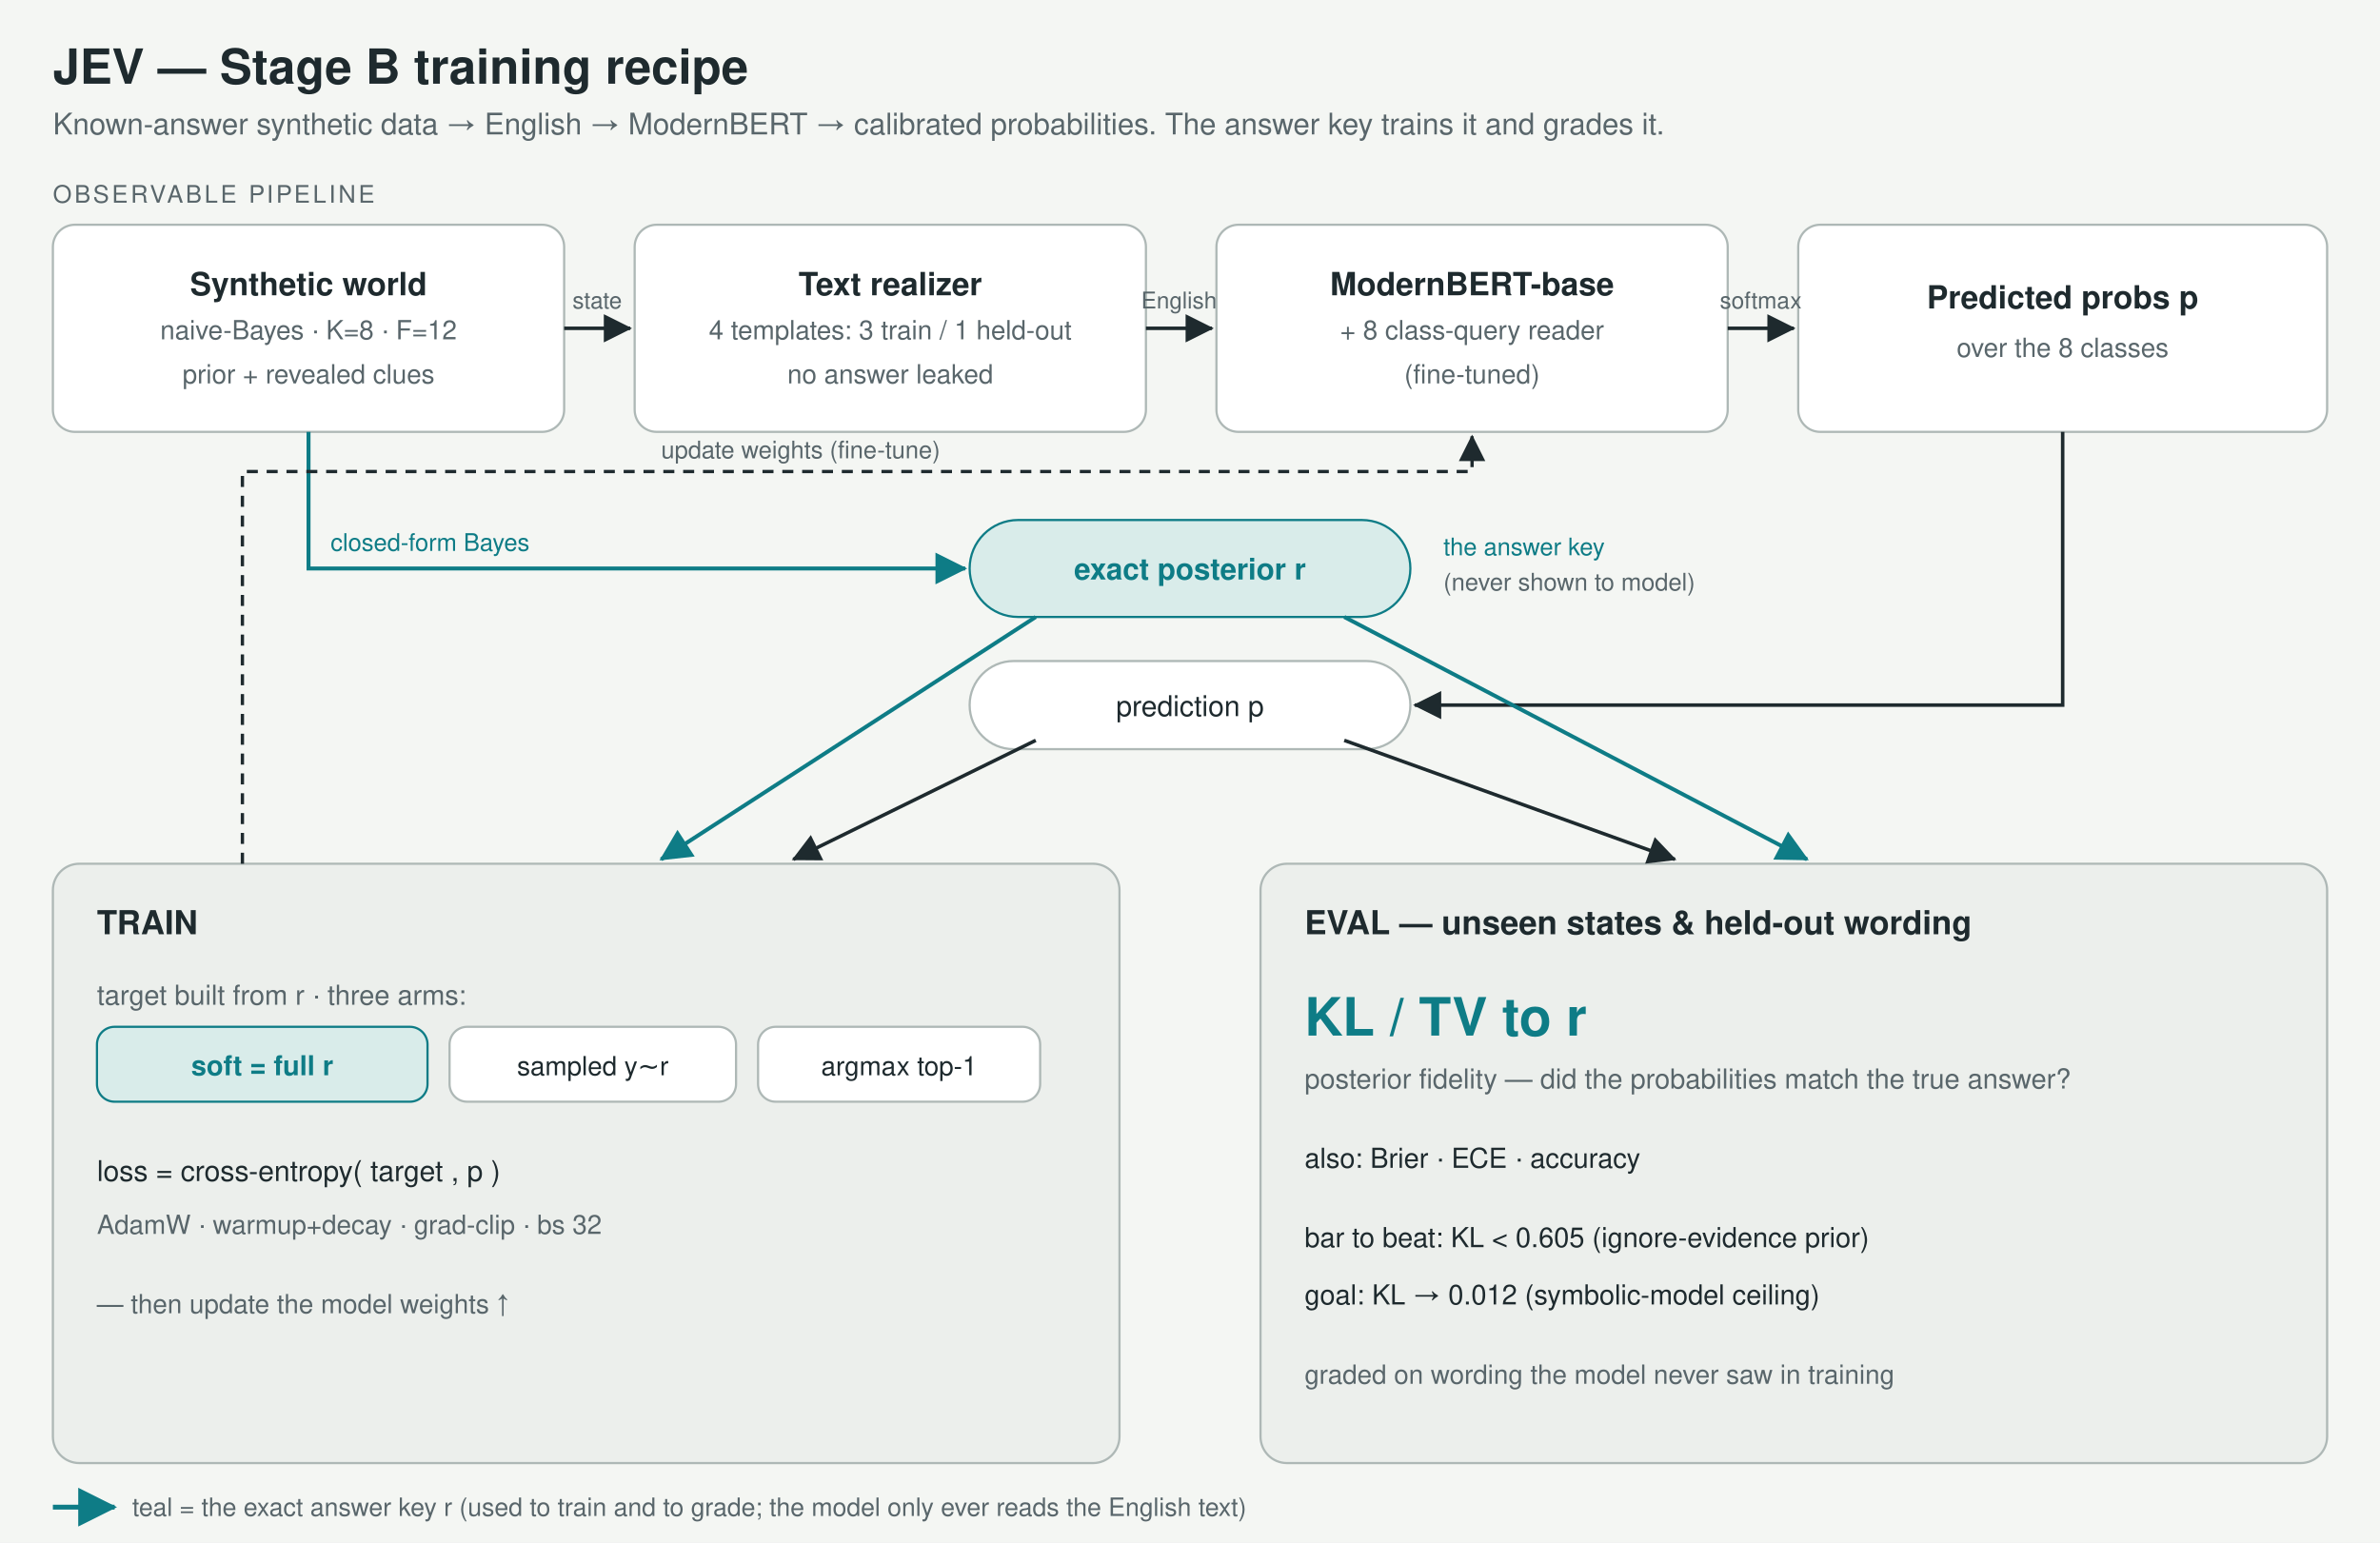
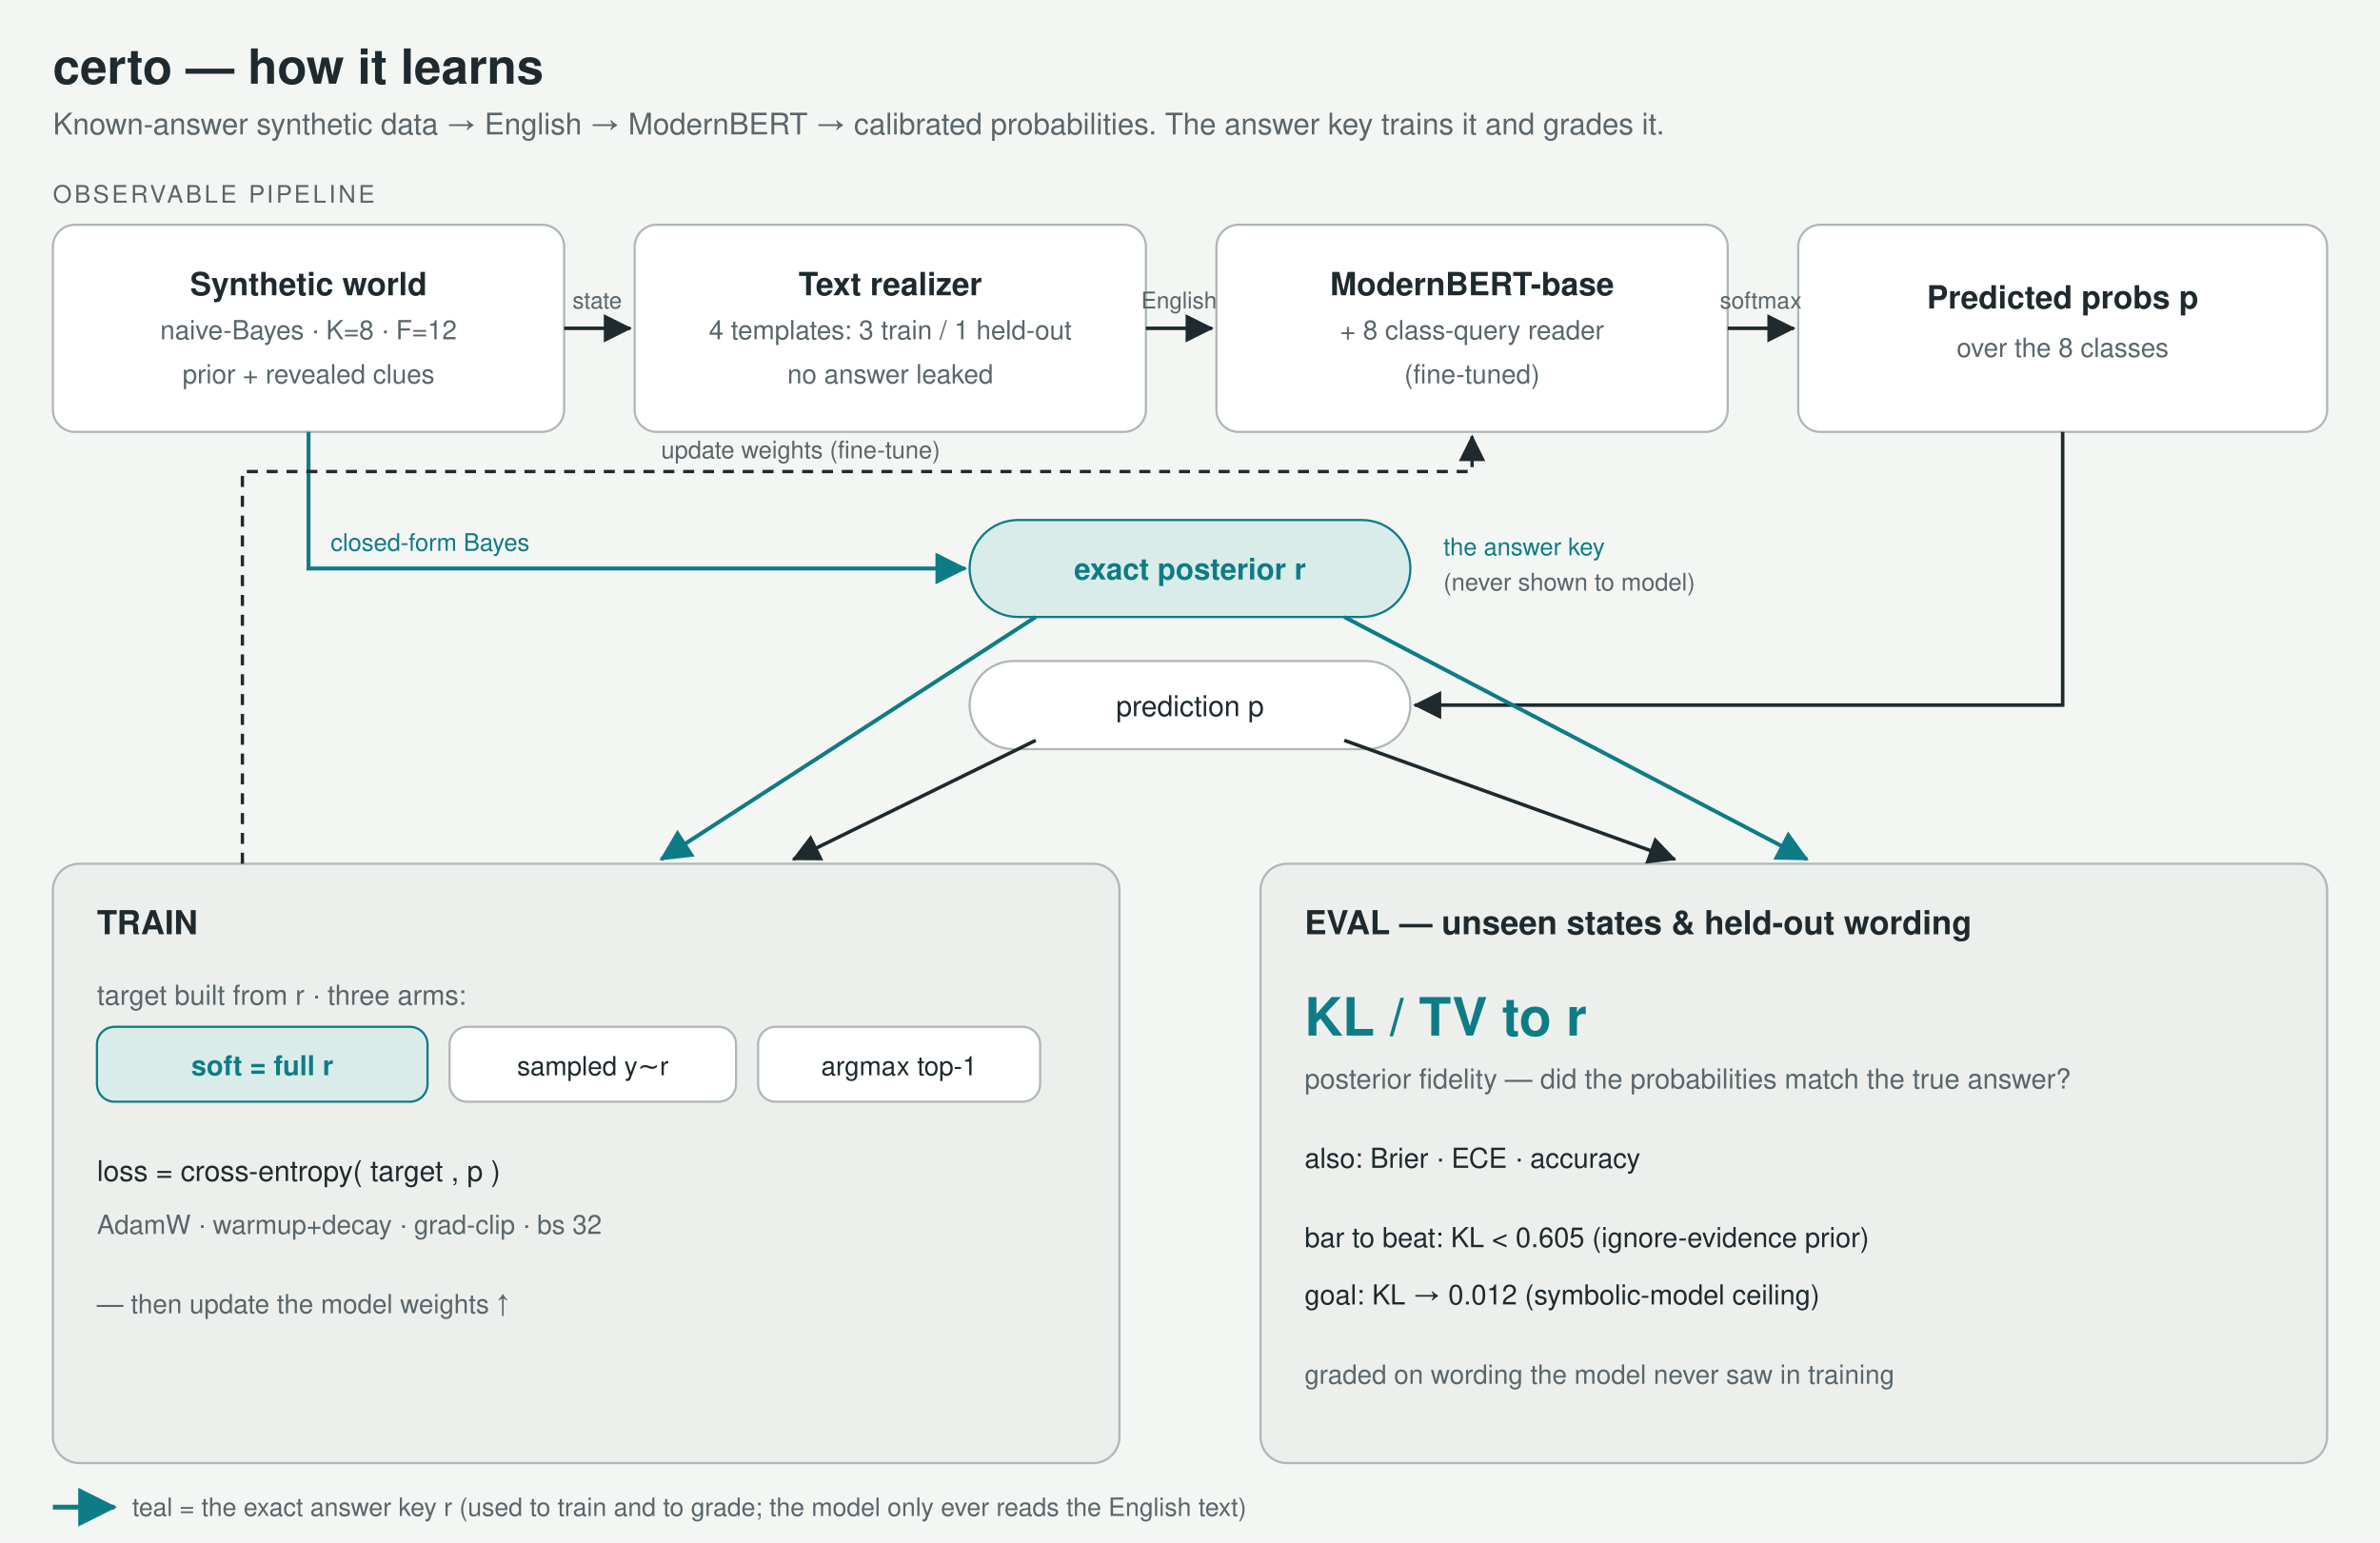
- <svg xmlns="http://www.w3.org/2000/svg" viewBox="0 0 1080 700" font-family="ui-sans-serif, -apple-system, Segoe UI, Helvetica, Arial, sans-serif" role="img" aria-label="JEV Stage B training recipe: a synthetic world produces both an observable state and the exact posterior r; the state is rendered to English, read by ModernBERT, and turned into predicted probabilities p; the exact posterior r is used both to build the training target and to grade the prediction, and is never shown to the model.">
+ <svg xmlns="http://www.w3.org/2000/svg" viewBox="0 0 1080 700" font-family="ui-sans-serif, -apple-system, Segoe UI, Helvetica, Arial, sans-serif" role="img" aria-label="certo training recipe: a synthetic world produces both an observable state and the exact posterior r; the state is rendered to English, read by ModernBERT, and turned into predicted probabilities p; the exact posterior r is used both to build the training target and to grade the prediction, and is never shown to the model.">
  <defs>
    <marker id="ah" markerWidth="9" markerHeight="9" refX="7.5" refY="4" orient="auto">
      <path d="M0,0 L8,4 L0,8 z" fill="#1E2A2E" />
    </marker>
    <marker id="aht" markerWidth="9" markerHeight="9" refX="7.5" refY="4" orient="auto">
      <path d="M0,0 L8,4 L0,8 z" fill="#0E7C86" />
    </marker>
  </defs>
  <rect x="0" y="0" width="1080" height="700" fill="#F4F6F3" />
-   <text x="24" y="38" font-size="22" font-weight="700" fill="#1E2A2E">JEV — Stage B training recipe</text>
+   <text x="24" y="38" font-size="22" font-weight="700" fill="#1E2A2E">certo — how it learns</text>
  <text x="24" y="61" font-size="13.5" fill="#59666B">Known-answer synthetic data → English → ModernBERT → calibrated probabilities. The answer key trains it and grades it.</text>
  <text x="24" y="92" font-size="11" letter-spacing="1.2" fill="#59666B">OBSERVABLE PIPELINE</text>
  <g>
    <rect x="24" y="102" width="232" height="94" rx="10" fill="#fff" stroke="#AEB8B6" />
    <text x="140" y="134" font-size="14.5" font-weight="700" fill="#1E2A2E" text-anchor="middle">Synthetic world</text>
    <text x="140" y="154" font-size="12" fill="#59666B" text-anchor="middle">naive-Bayes · K=8 · F=12</text>
    <text x="140" y="174" font-size="12" fill="#59666B" text-anchor="middle">prior + revealed clues</text>
    <rect x="288" y="102" width="232" height="94" rx="10" fill="#fff" stroke="#AEB8B6" />
    <text x="404" y="134" font-size="14.5" font-weight="700" fill="#1E2A2E" text-anchor="middle">Text realizer</text>
    <text x="404" y="154" font-size="12" fill="#59666B" text-anchor="middle">4 templates: 3 train / 1 held-out</text>
    <text x="404" y="174" font-size="12" fill="#59666B" text-anchor="middle">no answer leaked</text>
    <rect x="552" y="102" width="232" height="94" rx="10" fill="#fff" stroke="#AEB8B6" />
    <text x="668" y="134" font-size="14.5" font-weight="700" fill="#1E2A2E" text-anchor="middle">ModernBERT-base</text>
    <text x="668" y="154" font-size="12" fill="#59666B" text-anchor="middle">+ 8 class-query reader</text>
    <text x="668" y="174" font-size="12" fill="#59666B" text-anchor="middle">(fine-tuned)</text>
    <rect x="816" y="102" width="240" height="94" rx="10" fill="#fff" stroke="#AEB8B6" />
    <text x="936" y="140" font-size="14.5" font-weight="700" fill="#1E2A2E" text-anchor="middle">Predicted probs  p</text>
    <text x="936" y="162" font-size="12" fill="#59666B" text-anchor="middle">over the 8 classes</text>
  </g>
  <line x1="256" y1="149" x2="286" y2="149" stroke="#1E2A2E" stroke-width="1.6" marker-end="url(#ah)" />
  <line x1="520" y1="149" x2="550" y2="149" stroke="#1E2A2E" stroke-width="1.6" marker-end="url(#ah)" />
  <line x1="784" y1="149" x2="814" y2="149" stroke="#1E2A2E" stroke-width="1.6" marker-end="url(#ah)" />
  <text x="271" y="140" font-size="10.5" fill="#59666B" text-anchor="middle">state</text>
  <text x="535" y="140" font-size="10.5" fill="#59666B" text-anchor="middle">English</text>
  <text x="799" y="140" font-size="10.5" fill="#59666B" text-anchor="middle">softmax</text>
  <rect x="440" y="236" width="200" height="44" rx="22" fill="#D9ECEA" stroke="#0E7C86" />
  <text x="540" y="263" font-size="13.5" font-weight="700" fill="#0E7C86" text-anchor="middle">exact posterior  r</text>
  <text x="655" y="252" font-size="11" fill="#0E7C86">the answer key</text>
  <text x="655" y="268" font-size="11" fill="#59666B">(never shown to model)</text>
  <rect x="440" y="300" width="200" height="40" rx="20" fill="#fff" stroke="#AEB8B6" />
  <text x="540" y="325" font-size="13" fill="#1E2A2E" text-anchor="middle">prediction  p</text>
  <path d="M140,196 L140,258 L438,258" fill="none" stroke="#0E7C86" stroke-width="1.8" marker-end="url(#aht)" />
  <text x="150" y="250" font-size="11" fill="#0E7C86">closed-form Bayes</text>
  <path d="M936,196 L936,320 L642,320" fill="none" stroke="#1E2A2E" stroke-width="1.6" marker-end="url(#ah)" />
  <rect x="24" y="392" width="484" height="272" rx="12" fill="#ECEFEC" stroke="#AEB8B6" />
  <rect x="572" y="392" width="484" height="272" rx="12" fill="#ECEFEC" stroke="#AEB8B6" />
  <text x="44" y="424" font-size="15" font-weight="700" fill="#1E2A2E">TRAIN</text>
  <text x="592" y="424" font-size="15" font-weight="700" fill="#1E2A2E">EVAL — unseen states &amp; held-out wording</text>
  <path d="M470,280 L300,390" fill="none" stroke="#0E7C86" stroke-width="1.8" marker-end="url(#aht)" />
  <path d="M470,336 L360,390" fill="none" stroke="#1E2A2E" stroke-width="1.6" marker-end="url(#ah)" />
  <path d="M610,280 L820,390" fill="none" stroke="#0E7C86" stroke-width="1.8" marker-end="url(#aht)" />
  <path d="M610,336 L760,390" fill="none" stroke="#1E2A2E" stroke-width="1.6" marker-end="url(#ah)" />
  <text x="44" y="456" font-size="12.5" fill="#59666B">target built from r · three arms:</text>
  <rect x="44" y="466" width="150" height="34" rx="8" fill="#D9ECEA" stroke="#0E7C86" />
  <text x="119" y="488" font-size="12.5" font-weight="700" fill="#0E7C86" text-anchor="middle">soft = full r</text>
  <rect x="204" y="466" width="130" height="34" rx="8" fill="#fff" stroke="#AEB8B6" />
  <text x="269" y="488" font-size="12" fill="#1E2A2E" text-anchor="middle">sampled y∼r</text>
  <rect x="344" y="466" width="128" height="34" rx="8" fill="#fff" stroke="#AEB8B6" />
  <text x="408" y="488" font-size="12" fill="#1E2A2E" text-anchor="middle">argmax top-1</text>
  <text x="44" y="536" font-size="13" fill="#1E2A2E">loss = cross-entropy( target , p )</text>
  <text x="44" y="560" font-size="12" fill="#59666B">AdamW · warmup+decay · grad-clip · bs 32</text>
  <text x="44" y="596" font-size="12" fill="#59666B">— then update the model weights ↑</text>
  <path d="M110,392 L110,214 L668,214 L668,198" fill="none" stroke="#1E2A2E" stroke-width="1.5" stroke-dasharray="5 4" marker-end="url(#ah)" />
  <text x="300" y="208" font-size="11" fill="#59666B">update weights (fine-tune)</text>
  <text x="592" y="470" font-size="24" font-weight="700" fill="#0E7C86">KL / TV to r</text>
  <text x="592" y="494" font-size="12.5" fill="#59666B">posterior fidelity — did the probabilities match the true answer?</text>
  <text x="592" y="530" font-size="12.5" fill="#1E2A2E">also: Brier · ECE · accuracy</text>
  <text x="592" y="566" font-size="12.5" fill="#1E2A2E">bar to beat:  KL &lt; 0.605  (ignore-evidence prior)</text>
  <text x="592" y="592" font-size="12.5" fill="#1E2A2E">goal:  KL → 0.012  (symbolic-model ceiling)</text>
  <text x="592" y="628" font-size="12" fill="#59666B">graded on wording the model never saw in training</text>
  <line x1="24" y1="684" x2="52" y2="684" stroke="#0E7C86" stroke-width="2.2" marker-end="url(#aht)" />
  <text x="60" y="688" font-size="11.5" fill="#59666B">teal = the exact answer key r (used to train and to grade; the model only ever reads the English text)</text>
</svg>
